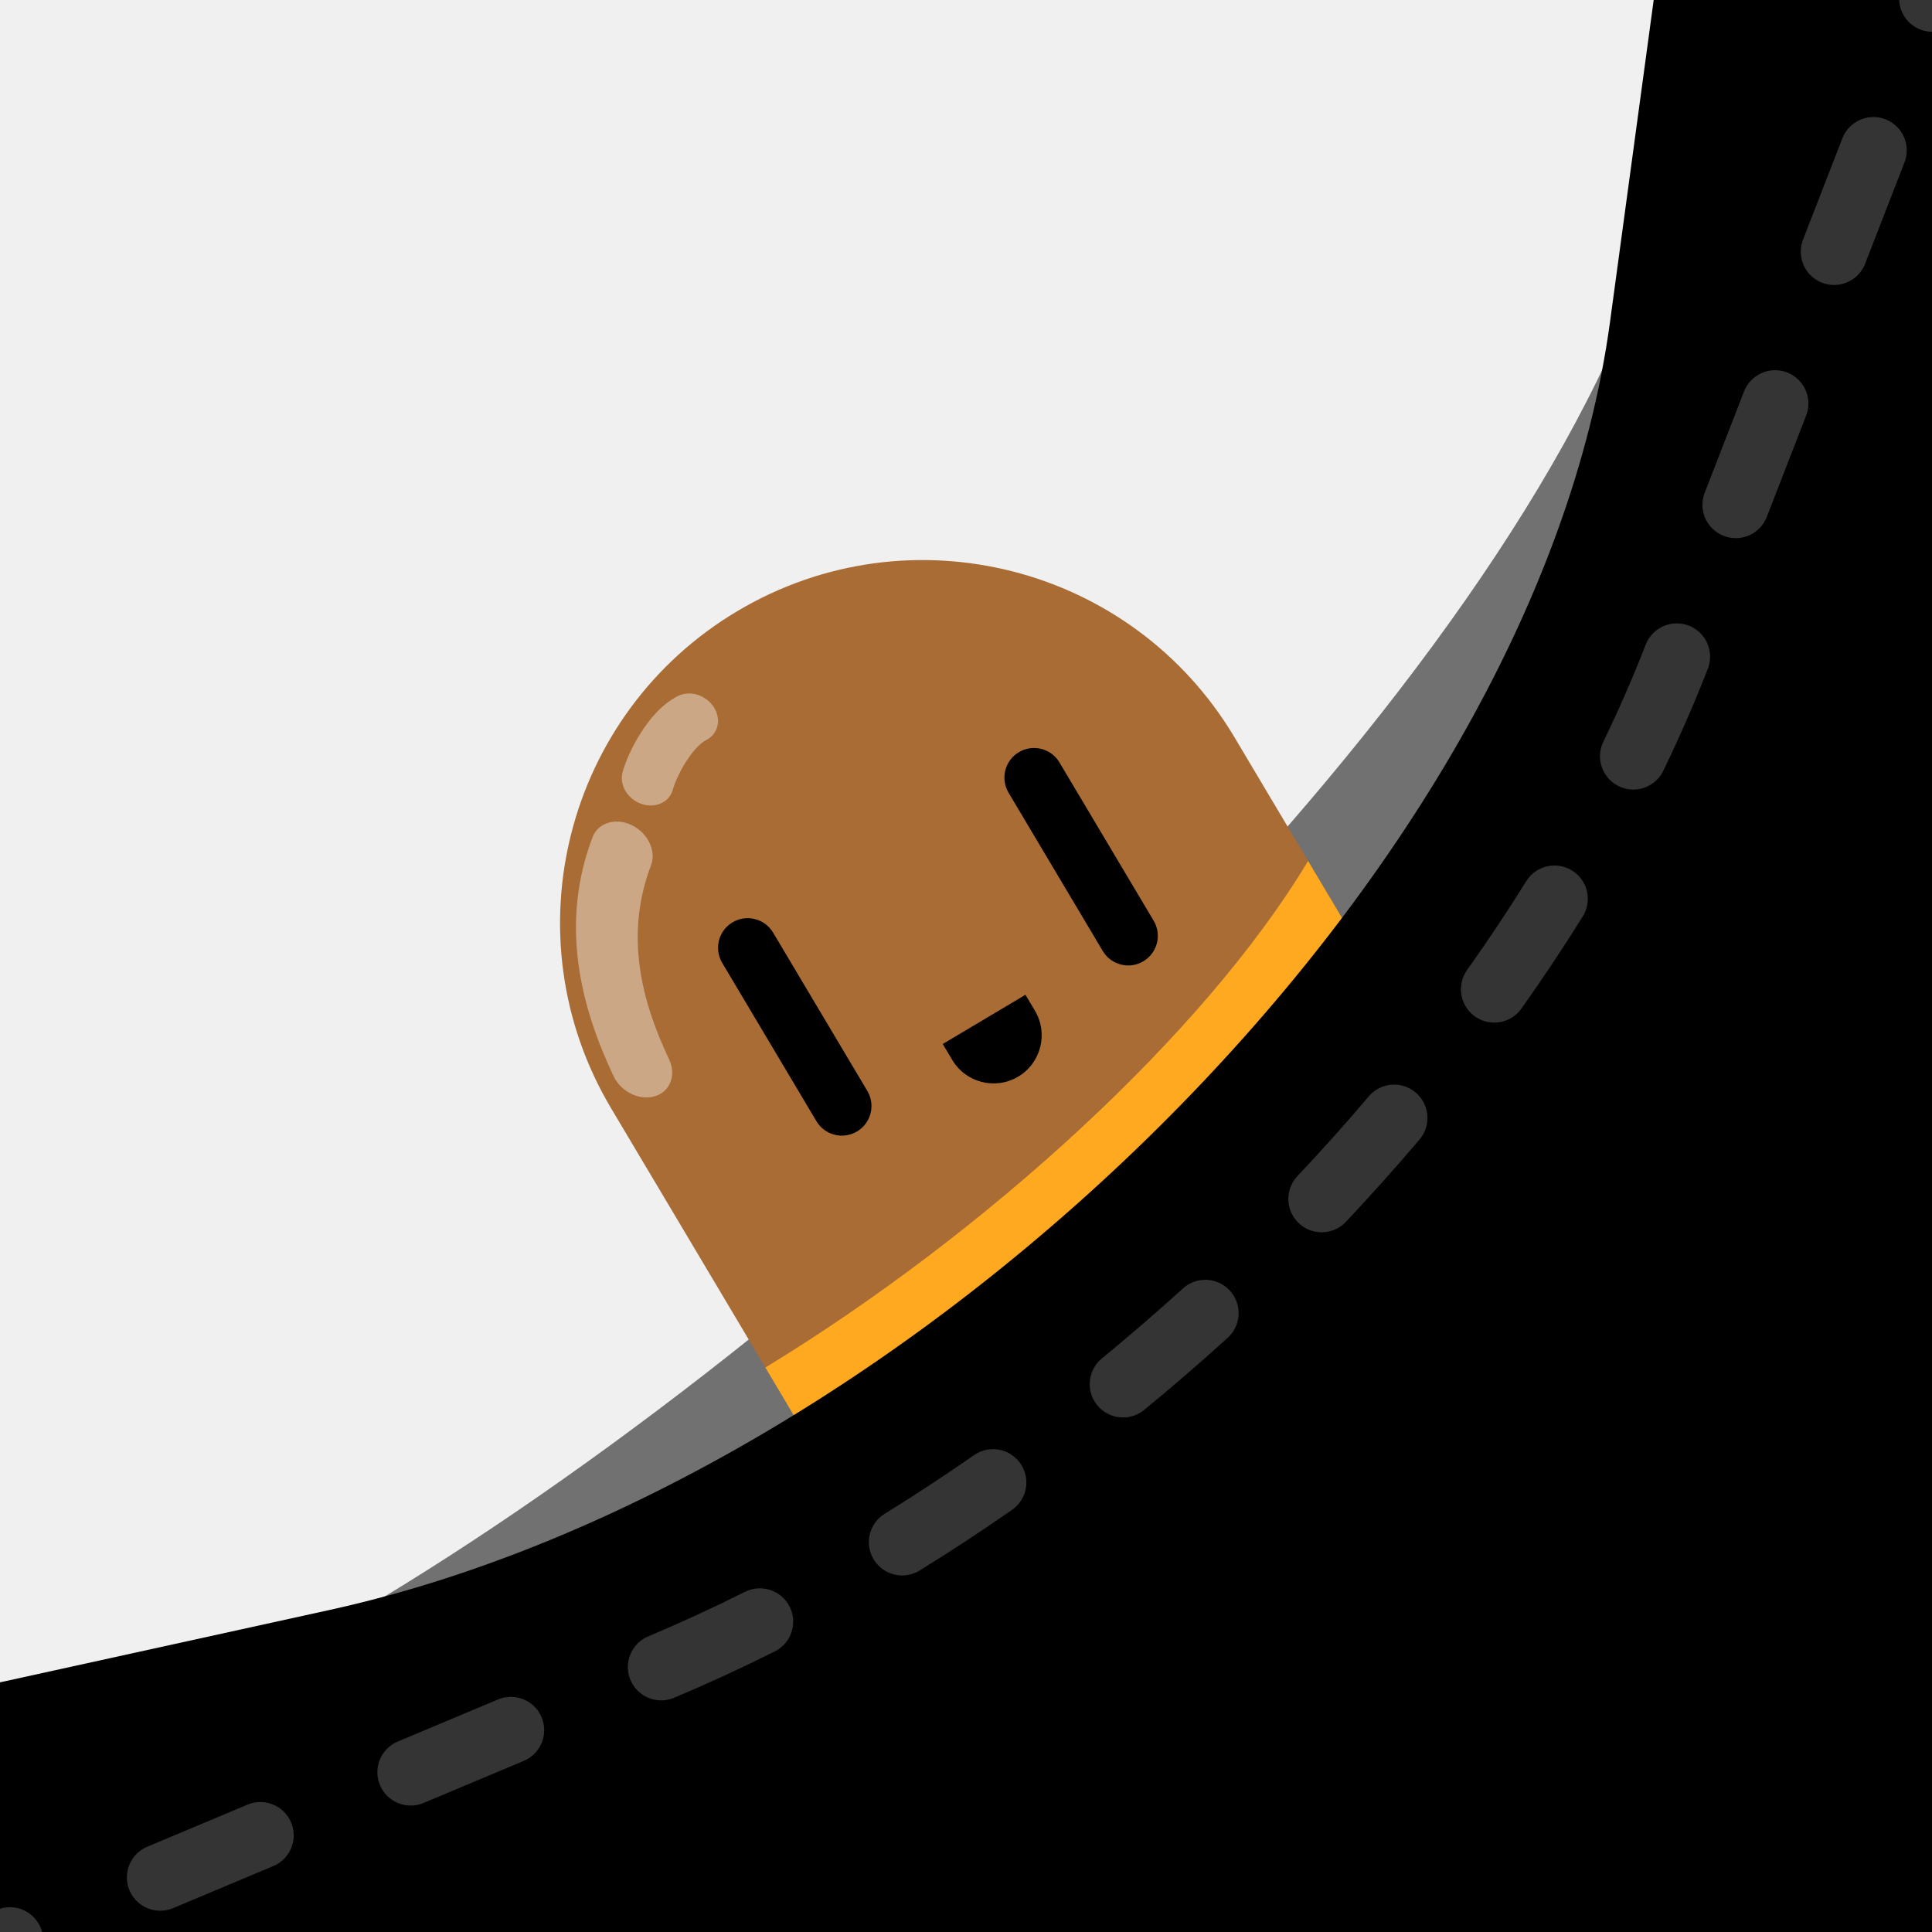
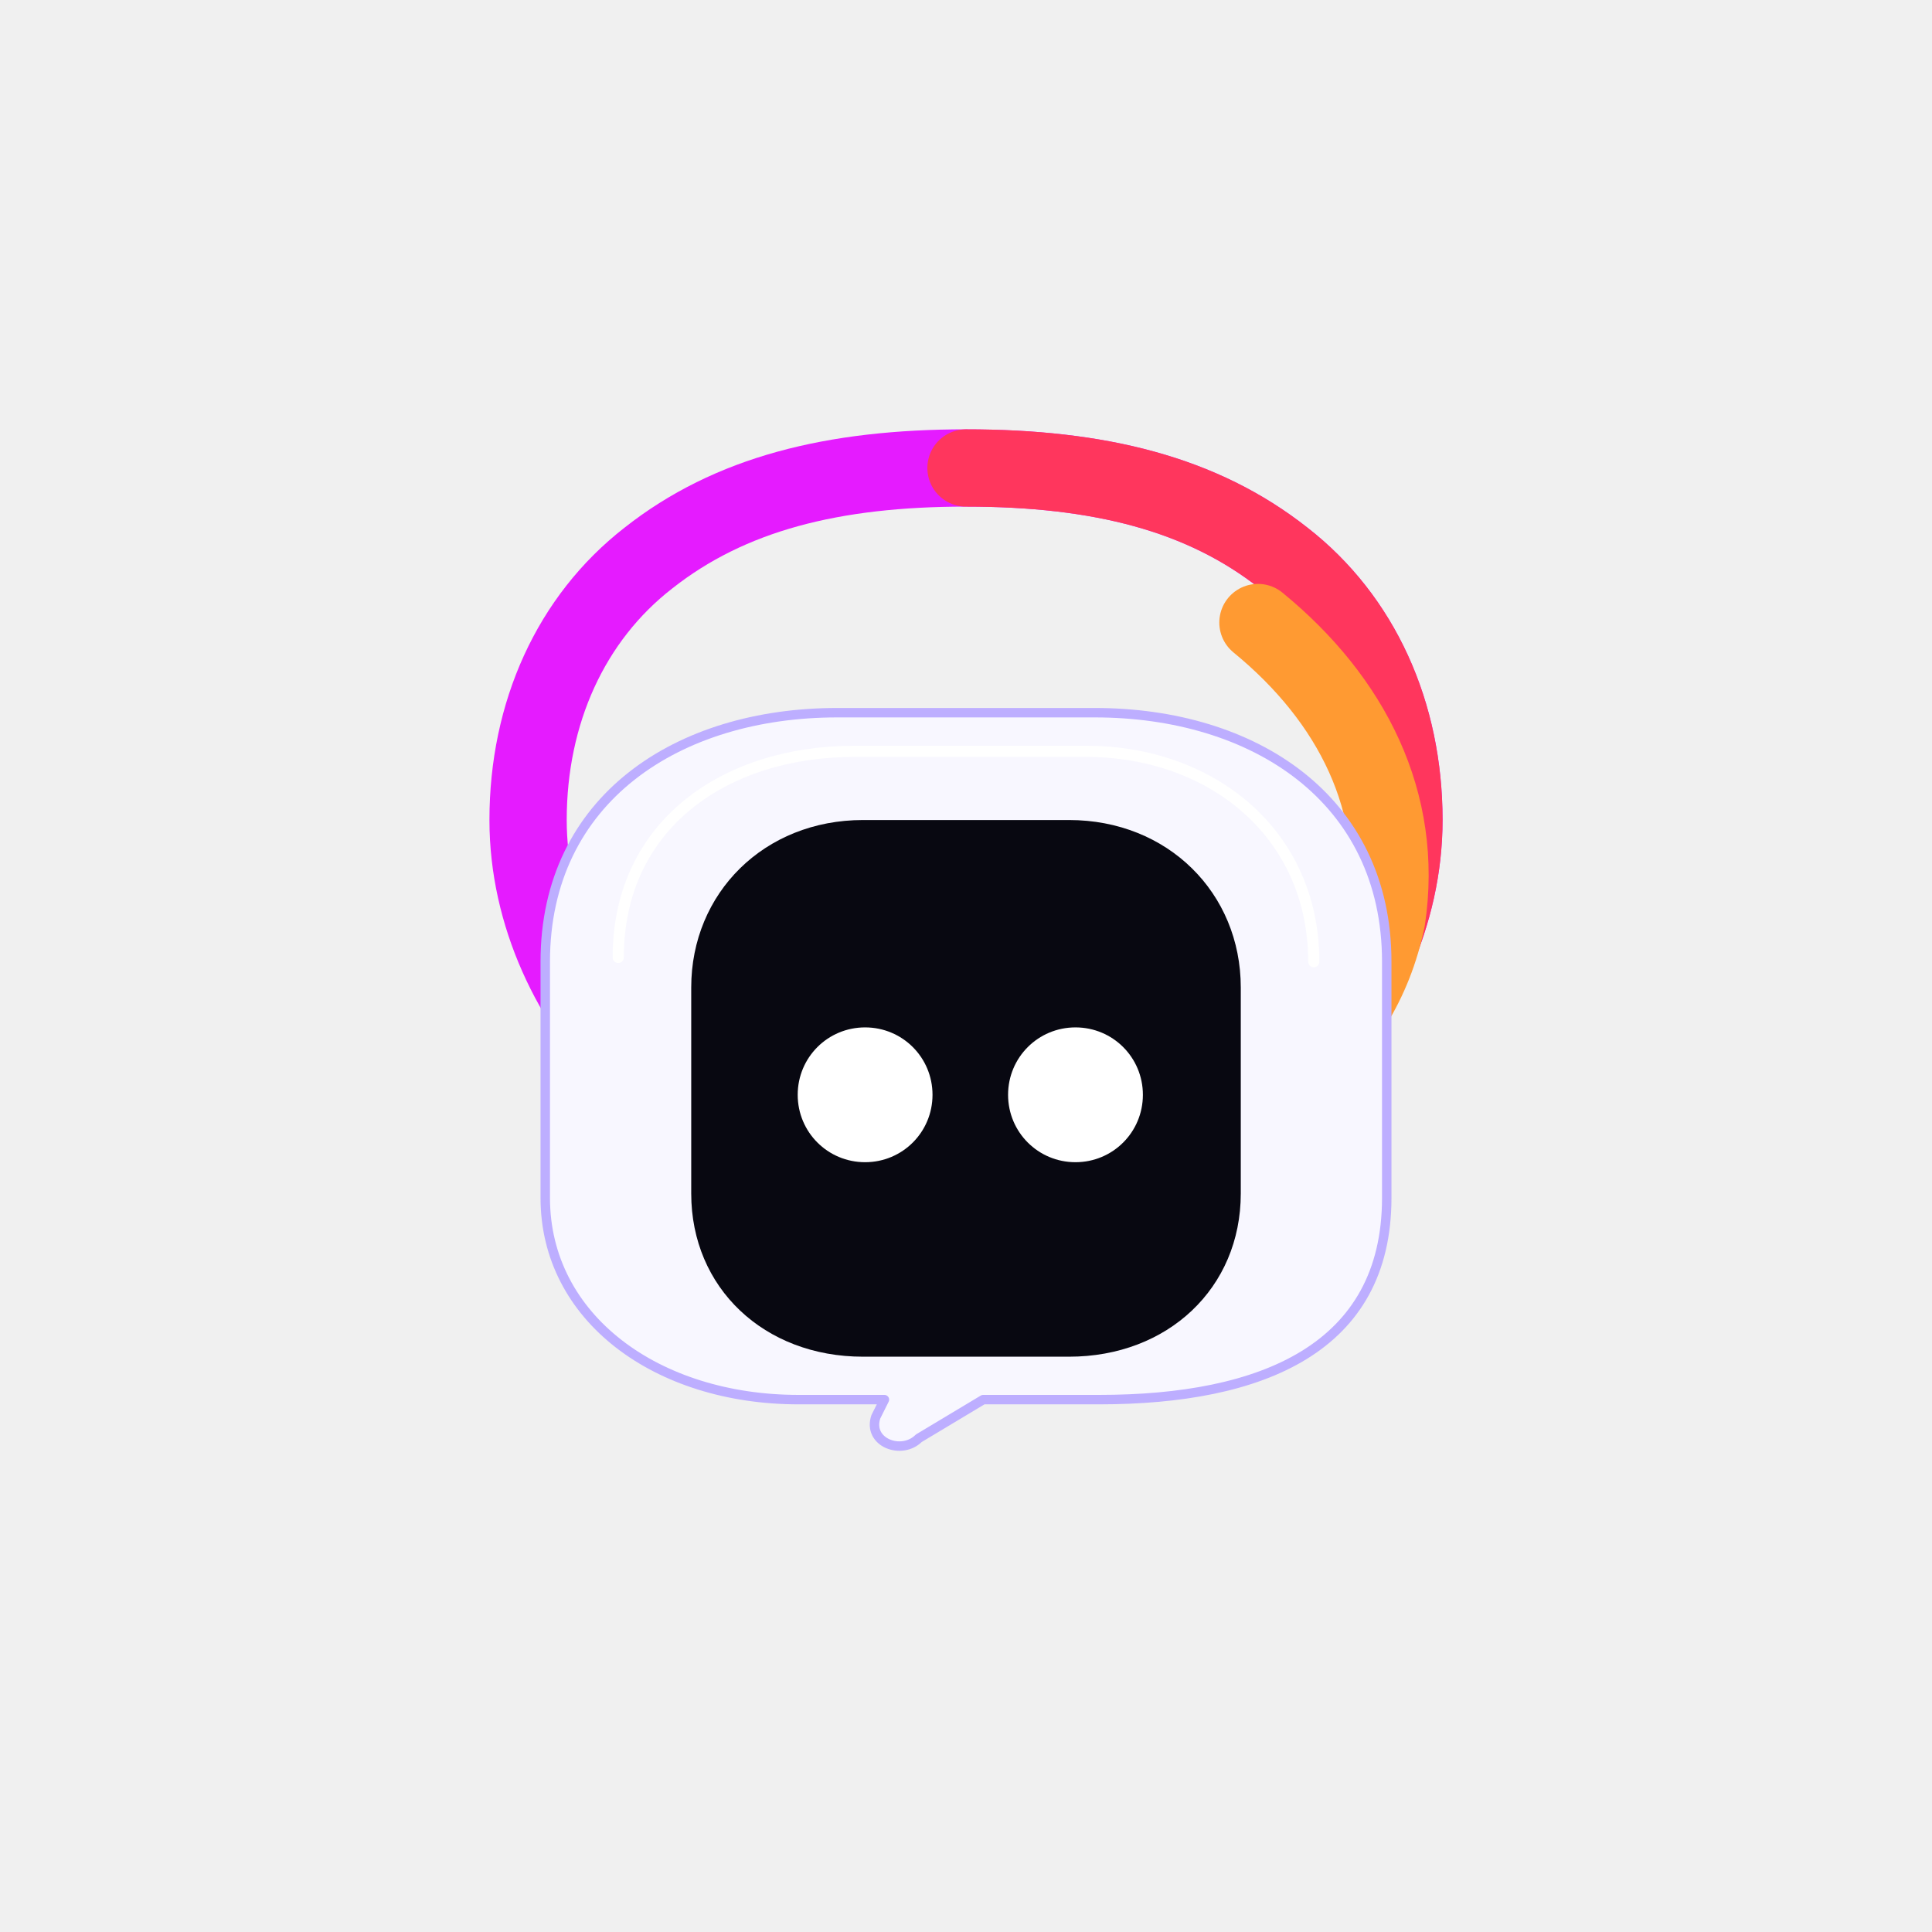
<svg xmlns="http://www.w3.org/2000/svg" viewBox="-28 -28 168 168">
-   <path id="rim" d="M1.287 113.287C41.647 90.035 95.446 40.434 112.644 1.287L125.511 -28H140V140H-28V130.16Z" fill="#717171" />
-   <g id="pal">
-     <path id="body" d="M25.141 68.375C16.233 53.406 21.146 34.05 36.115 25.142C51.084 16.233 70.441 21.147 79.349 36.116L95.478 63.22L41.27 95.479L25.141 68.375Z" fill="#A86C34" />
-     <path id="band" d="M85.753 46.877L95.478 63.22L41.27 95.479L38.555 90.915C57.732 79.225 76.744 61.859 85.712 46.923C85.726 46.908 85.739 46.893 85.753 46.877Z" fill="#FFA920" />
-     <g id="face">
-       <path id="mouth" d="M53.979 62.782L61.17 58.503L61.993 59.886C63.175 61.871 62.523 64.439 60.537 65.621C58.551 66.802 55.984 66.15 54.802 64.165L53.979 62.782Z" fill="#000000" />
-       <path id="eye-left" d="M34.787 55.706A2.575 2.575 0 0 1 39.212 53.072L47.442 66.901A2.575 2.575 0 0 1 43.017 69.534Z" fill="#000000" />
-       <path id="eye-right" d="M59.679 40.893A2.575 2.575 0 0 1 64.104 38.26L72.333 52.088A2.575 2.575 0 0 1 67.908 54.722Z" fill="#000000" />
-     </g>
-     <path id="highlight-1" d="M25.352 65.577C26 66.946 27.606 67.73 28.94 67.328C30.274 66.927 30.83 65.492 30.183 64.124L27.768 64.85L25.352 65.577ZM28.61 47.249C29.088 45.994 28.338 44.428 26.935 43.751C25.531 43.074 24.006 43.542 23.528 44.797L26.069 46.023L28.61 47.249ZM27.768 64.85L30.183 64.124C27.71 58.896 26.337 53.215 28.61 47.249L26.069 46.023L23.528 44.797C20.651 52.349 22.497 59.541 25.352 65.577L27.768 64.85Z" fill="#FFFFFF" fill-opacity="0.4" />
-     <path id="highlight-2" d="M26.133 39.16C25.838 40.265 26.578 41.495 27.787 41.908C28.996 42.321 30.215 41.76 30.511 40.656L28.322 39.908L26.133 39.16ZM33.412 36.352C34.455 35.83 34.751 34.55 34.073 33.492C33.395 32.435 31.999 32 30.956 32.522L32.184 34.437L33.412 36.352ZM28.322 39.908L30.511 40.656C30.641 40.169 31.038 39.21 31.639 38.259C32.265 37.267 32.919 36.598 33.412 36.352L32.184 34.437L30.956 32.522C29.518 33.241 28.427 34.608 27.699 35.761C26.945 36.954 26.377 38.248 26.133 39.16L28.322 39.908Z" fill="#FFFFFF" fill-opacity="0.4" />
+   <g transform="scale(0.3733333)">
+     <path id="halo-base" d="M73 174C58 159 48 138 48 116C48 91 58 69 76 55C95 40 119 34 150 34C181 34 205 40 224 55C242 69 252 91 252 116C252 138 242 159 227 174" fill="none" stroke="#E51BFF" stroke-width="18" stroke-linecap="round" stroke-linejoin="round" />
+     <path id="halo-red" d="M150 34C181 34 205 40 224 55C242 69 252 91 252 116C252 138 242 159 227 174" fill="none" stroke="#FF365D" stroke-width="18" stroke-linecap="round" stroke-linejoin="round" />
+     <path id="halo-orange" d="M218 70C240 88 252 112 248 139C245 154 237 166 227 174" fill="none" stroke="#FF9A32" stroke-width="18" stroke-linecap="round" stroke-linejoin="round" />
+     <path id="shell" d="M52 149C52 111 83 91 120 91H180C217 91 248 111 248 149V204C248 239 219 251 181 251H154L139 260C135 264 127 261 129 255L131 251H111C78 251 52 232 52 204V149Z" fill="#F8F7FF" stroke="#BDAEFF" stroke-width="2.2" stroke-linejoin="round" />
+     <path id="shell-highlight" d="M69 148C69 117 94 100 124 100H178C207 100 231 119 231 149" fill="none" stroke="#FFFFFF" stroke-width="2.6" stroke-linecap="round" />
+     <path id="face" d="M86 155C86 133 103 116 126 116H174C197 116 214 133 214 155V203C214 225 197 241 174 241H126C103 241 86 225 86 203V155Z" fill="#080811" />
+     <path id="eye-left" d="M142.2 180C142.2 188.7 135.2 195.7 126.5 195.7C117.8 195.7 110.8 188.7 110.8 180C110.8 171.3 117.8 164.3 126.5 164.3C135.2 164.3 142.2 171.3 142.2 180Z" fill="#FFFFFF" />
+     <path id="eye-right" d="M191.2 180C191.2 188.7 184.2 195.7 175.5 195.7C166.8 195.7 159.8 188.7 159.8 180C159.8 171.3 166.8 164.3 175.5 164.3C184.2 164.3 191.2 171.3 191.2 180Z" fill="#FFFFFF" />
  </g>
-   <path id="pocket" d="M0.644 112C51.016 100.937 105.422 48.477 112 0L115.799 -28H140V140H-28V118.291Z" fill="#000000" />
-   <path id="road" d="M143.458 -36.939L140.036 -28.131M134.907 -14.925L131.486 -6.117M126.356 7.089L122.935 15.897M117.806 29.103C116.681 31.999 115.418 34.888 114.027 37.76M107.173 50.159C105.525 52.81 103.776 55.434 101.935 58.025M93.229 69.213C91.201 71.606 89.097 73.957 86.927 76.257M76.81 86.184C74.477 88.304 72.089 90.365 69.655 92.36M58.352 100.911C55.751 102.721 53.114 104.453 50.449 106.099M38.075 113.012C35.229 114.436 32.365 115.756 29.493 116.962M16.424 122.45L7.712 126.108M-5.357 131.596L-14.07 135.254M-27.139 140.742L-35.851 144.4" fill="none" stroke="#343434" stroke-width="5.793" stroke-linecap="round" />
</svg>
